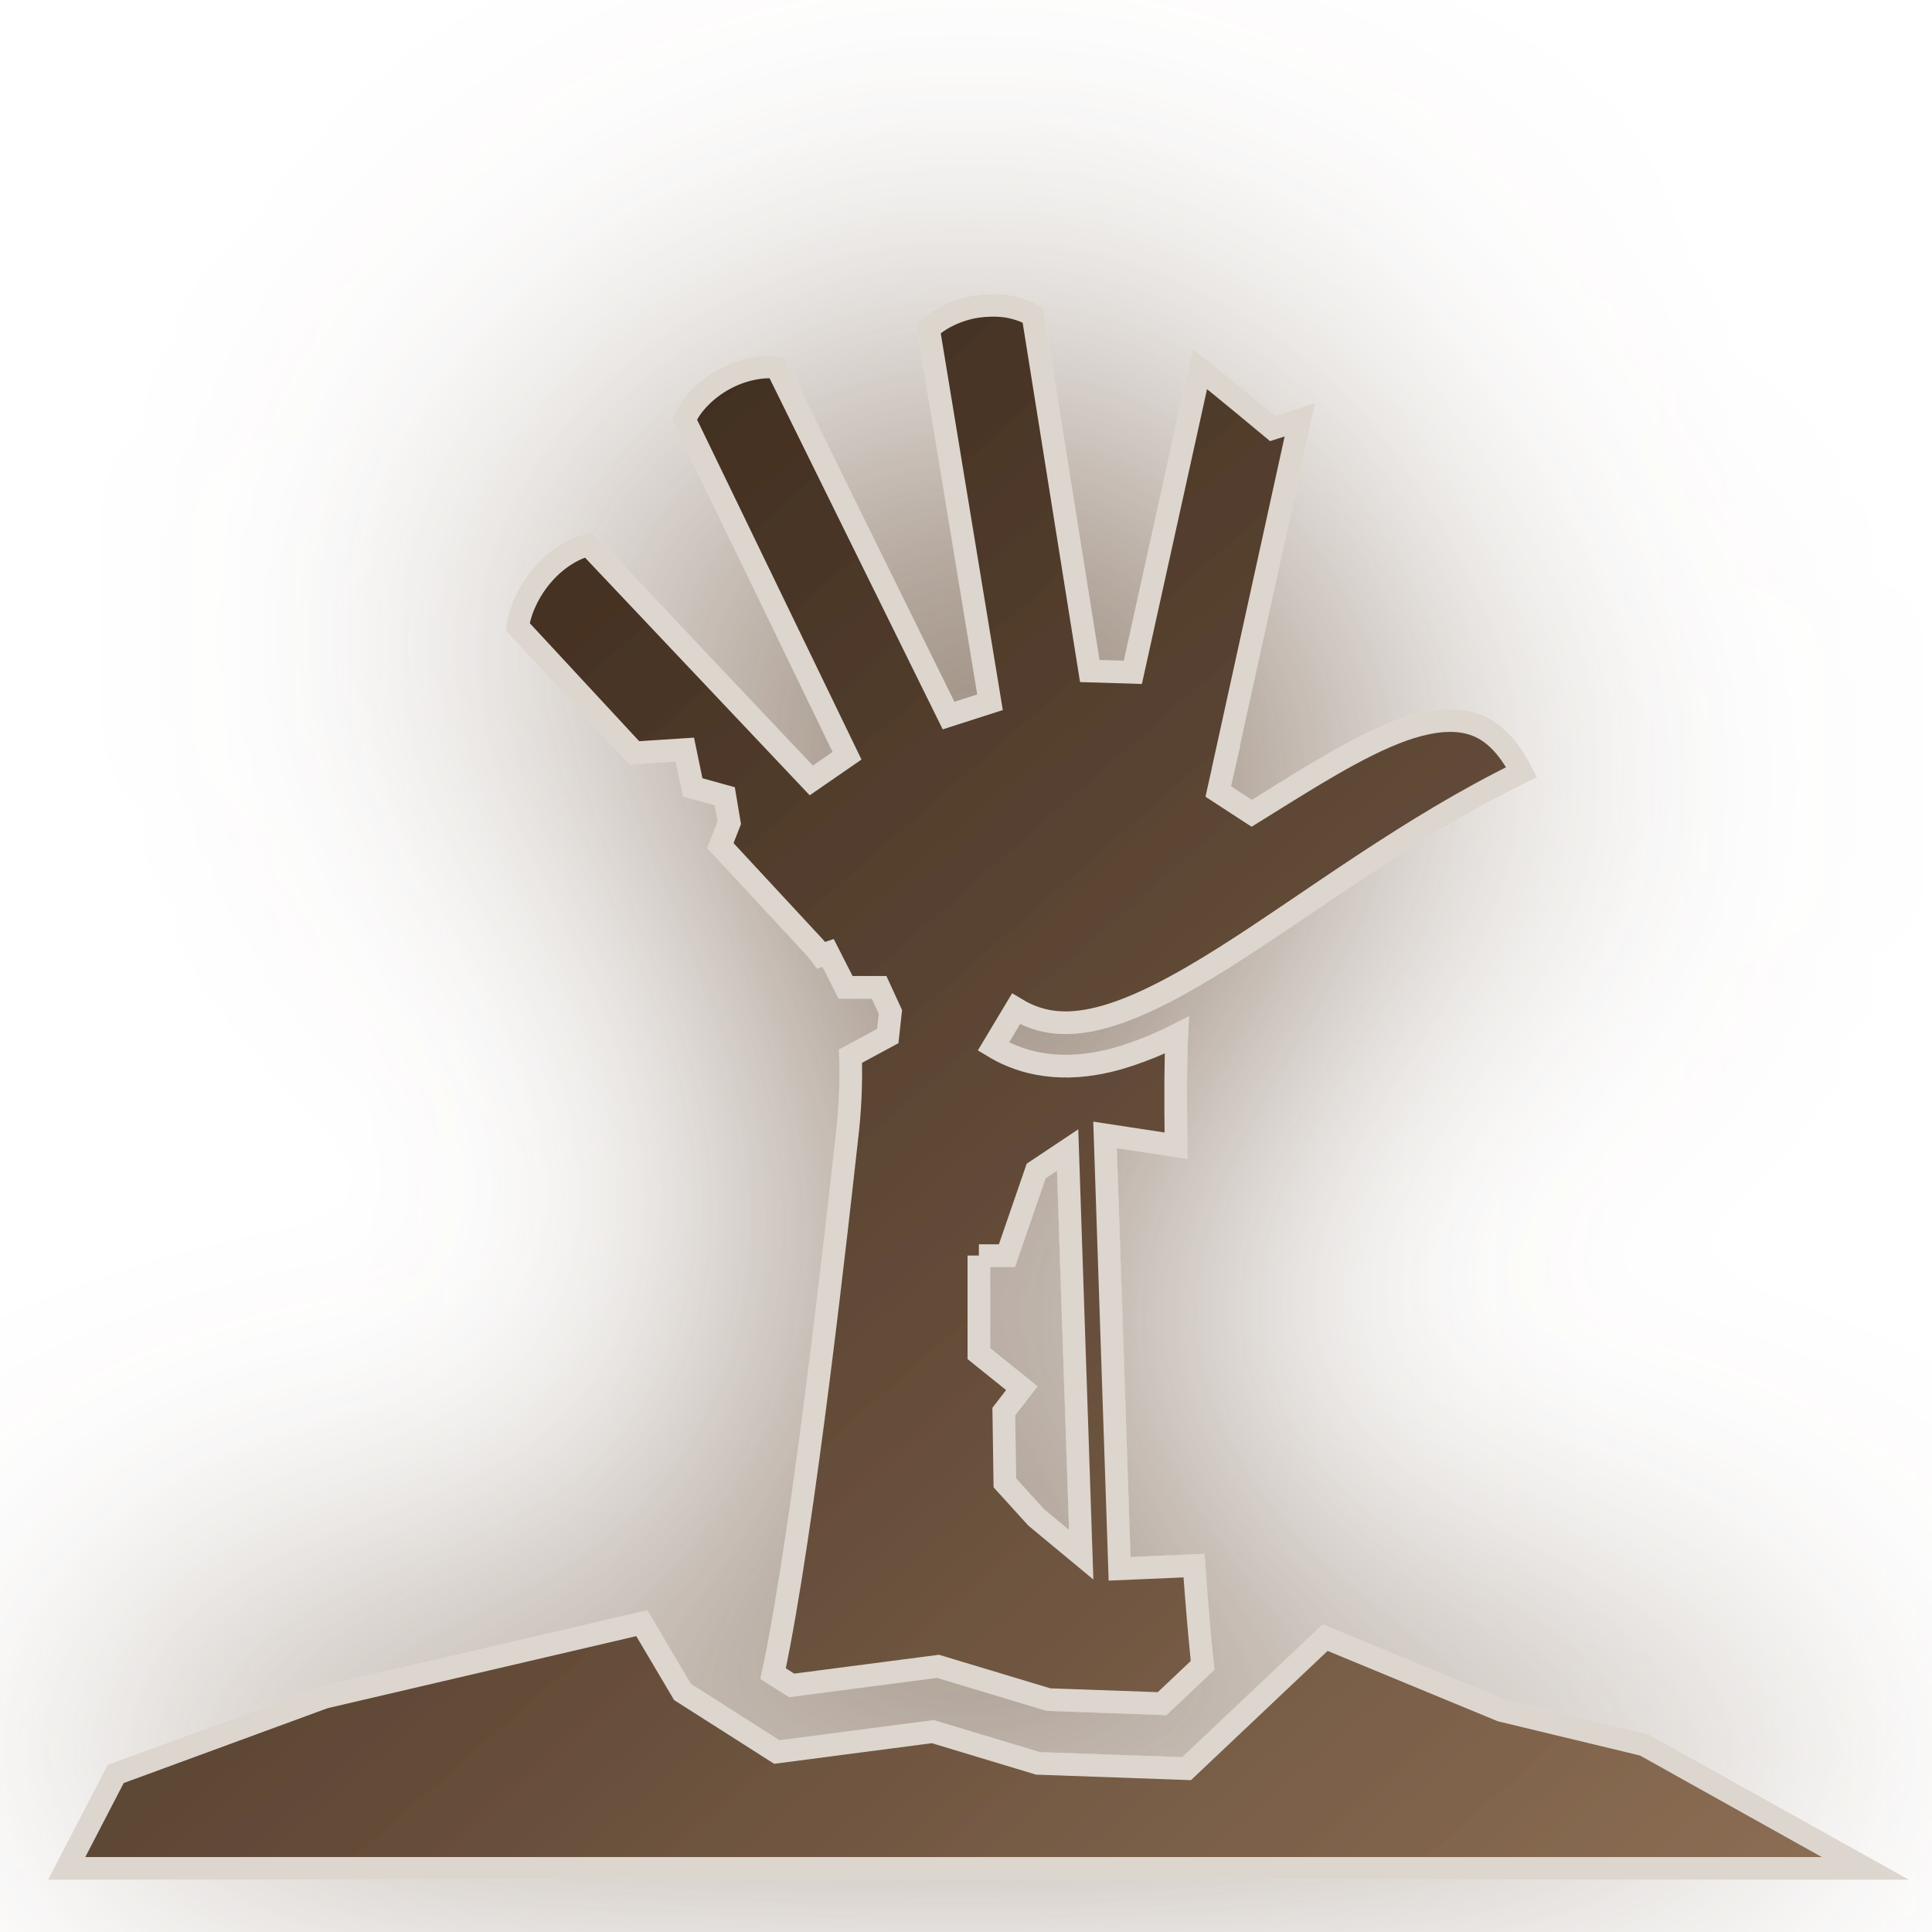
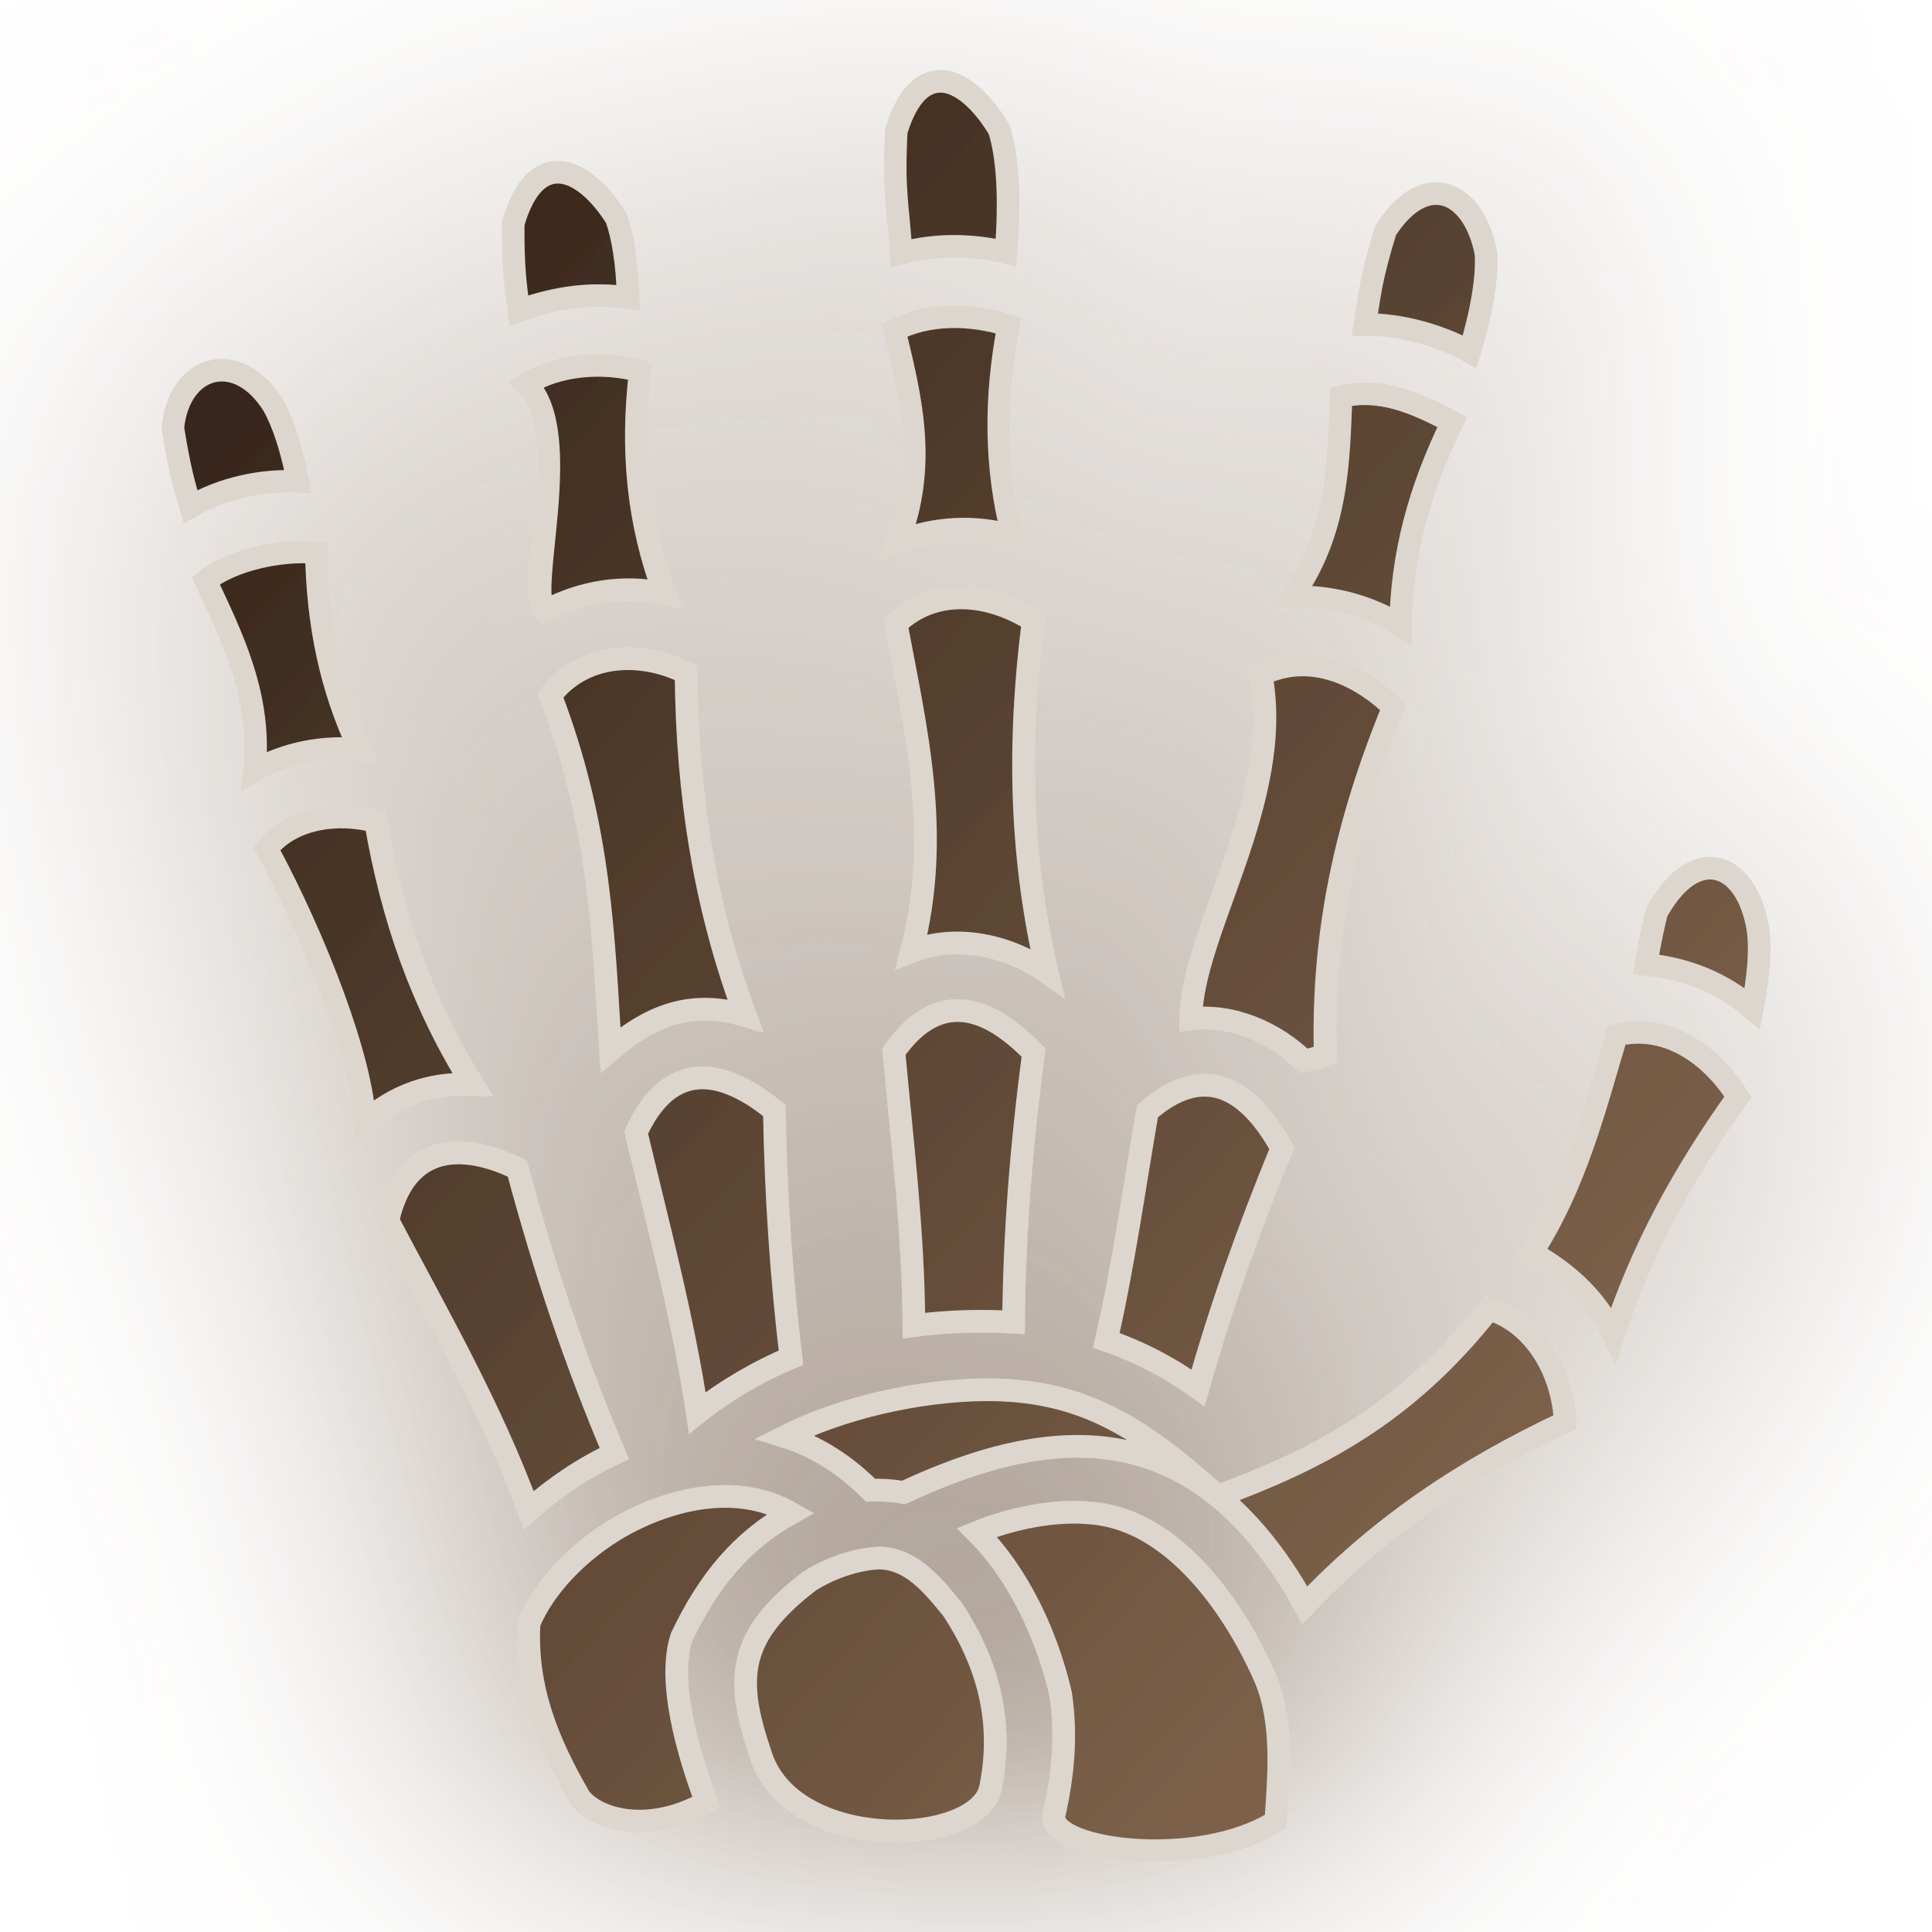
<svg xmlns="http://www.w3.org/2000/svg" viewBox="0 0 512 512">
  <defs>
    <filter id="shadow-1" height="300%" width="300%" x="-100%" y="-100%">
      <feFlood flood-color="rgba(133, 113, 96, 1)" result="flood" />
      <feComposite in="flood" in2="SourceGraphic" operator="atop" result="composite" />
      <feGaussianBlur in="composite" stdDeviation="50" result="blur" />
      <feOffset dx="0" dy="0" result="offset" />
      <feComposite in="SourceGraphic" in2="offset" operator="over" />
    </filter>
-     <linearGradient x1="0" x2="1" y1="0" y2="1" id="gradient-1">
+     <linearGradient x1="0" x2="1" y1="0" y2="1" id="delapouite-skeletal-hand-gradient-1">
      <stop offset="0%" stop-color="#2e1e14" stop-opacity="1" />
      <stop offset="100%" stop-color="#8d6f55" stop-opacity="1" />
    </linearGradient>
  </defs>
  <g class="" style="" transform="translate(0,0)">
-     <path d="M30.653 470.114l55.34-20.32 84.09-19.62 10.78 18.22 25 15.92 41.34-5.41 27.86 8.41 39.41 1.4 36.71-34.72 46.68 19.3 37.84 9.11 58.628 32.737H17.67zm238.6-202.77l-6 10c10.09 6.1 21.58 6.39 32.88 3.21a92.26 92.26 0 0 0 15.72-6.22c-.31 6.28-.36 16.58-.19 29.29l-18.82-2.87 3.86 115 19.72-.85c.69 9.53 1.45 18.47 2.27 26.44l-10.72 10.14-30.09-1.07-25.79-7.77-3.5-1.06-3.62.47-35.2 4.59-4.89-3.12c8.11-37.88 17.45-123.11 19.51-141.7.89-7.27 1.226-14.6 1-21.92l9.89-5.34.7-6.39-3-6.52h-8.88l-4.65-9.13-1.83.63a30 30 0 0 0-2.63-3.11l-.08-.08-24-25.88 2.36-6-1.18-7.08-8.51-2.36-2.07-10-13.35.87-30.95-33.39c.53-4.33 3-9.83 6.9-14.16 3.7-4.16 8.26-6.81 11.88-7.54l59 62.41 9.49-6.55-43.09-89.08c1.73-4 5.71-8.14 10.73-10.83 4.84-2.6 10.11-3.49 13.75-3l45.5 92.27 11-3.53-16.29-98.92c2.68-2.68 7.66-5.23 13-6a27.14 27.14 0 0 1 3.55-.27h1.17a21.3 21.3 0 0 1 9.93 2.59l15.06 94.32 11.43.35 17.77-80.41c5.89 4.64 19.24 15.77 19.24 15.77l7.25-2.3-19.62 89.33h.06l-1.44 6.31-.64 2.88 8.88 5.78c14.3-8.86 28.38-18 40.27-22.17 7.78-2.7 14.2-3.2 19.36-1.17 4.25 1.67 8.26 5.37 11.9 12.43-29.73 14.51-55.85 34.55-78.25 48.74-11.87 7.52-22.69 13.34-32 16-9.31 2.66-16.73 2.22-23.75-2.03zm-9.84 65.39v26l11.38 9.15-4.78 6.2.28 18.89 8.3 9.15 11.94 9.9-3.6-107.26-8.34 5.56-7.74 22.43h-7.44z" fill="url(#gradient-1)" stroke="#ddd6ce" stroke-opacity="1" stroke-width="6" filter="url(#shadow-1)" />
+     <path d="M237.5 34.83c-.8 16.4.4 18.5 1.3 32.3 9.3-2.57 19.1-2.28 27.8-.2 1.2-14.6.4-25.7-1.8-32.6-8.8-14.67-21.3-19.44-27.3.5zM136 59.23c-.1 11.8.6 16.4 1.5 23.1 10.1-3.67 19.5-4.81 29-3.4-.3-9.2-1.4-16.3-3.2-21.2-8.9-14.06-21.5-18.62-27.3 1.5zm231.2 1.8c-3.9 12.7-4.2 16.7-5.5 25 9.7-.17 20.3 3.07 27.8 7.2 3.3-11 4.7-19.9 4.3-26.1-3.2-16.59-16-22.53-26.6-6.1zM237 87.53c4 16.67 9.1 35.37.9 56.07 10.2-4 20.8-4.4 30.5-1.5-4.7-18.2-4.8-36.5-1.1-55.87-10-3.21-21.4-3.31-30.3 1.3zm-97.5 14.27c13.2 12.8-.5 56.2 5 60.1 10.1-5.3 21-6.9 31.6-4.6-7.1-18.8-8.9-38.2-6.4-58.97-9.8-2.72-21.8-1.84-30.2 3.47zm-93.7 11.6c1.7 10.7 3 15.3 4.7 20.9 8.7-5 18.7-7.1 28.49-6.7-1.73-8.9-3.99-15.6-6.49-20.1-9.56-15.42-25.07-10.78-26.7 5.9zm309.6-8.3c-.7 16.8-.7 35.8-13.2 53.2.4 0 .8-.1 1.2-.1 10-.2 19.9 2.7 27.8 7.6.2-18.6 5-36.3 13.7-53.9-9.7-5.2-19.2-9.3-29.5-6.8zM54.5 153.9c6.8 14.6 15 30.6 12.9 50.4 8.74-4.9 18.49-6.6 27.95-5.7-7.67-16.1-11.2-33.3-11.5-52.2-9.6-.8-22.27 1.9-29.35 7.5zm183 11.4c5.1 27.4 12.2 55.7 4.1 86.8 12.2-4.8 26.2-1.3 35.9 5.6-7.1-30.3-7.9-60.4-3.7-93.2-12.2-7.8-26.6-8.6-36.3.8zm-91.6 19c13.4 34.9 14 64.5 15.9 93.9 11.5-9.8 22.2-13.1 35.7-9.1-10.7-28.7-15.4-58.1-15.7-90.8-12.5-6.2-27.5-5-35.9 6zm188.3-5.5c6.3 33.2-18.4 68.1-18.6 91.2 11.2-1.4 22.6 3.9 29.9 11.1 2.1-.3 4-.9 5.7-1.6-.9-31.9 5.4-61.3 18.1-92.1-9.9-9.5-22.8-14.6-35.1-8.6zM70.7 224.9c13.1 24.3 25.3 56 25.96 72.6 7.74-7.3 17.84-10.6 27.64-10.1.4 0 .7.1 1 .1-13.4-21.4-21.4-44.1-25.77-69.8-10.05-2.7-22.37-1-28.83 7.2zM439 241.8c-1.5 6.2-2.2 10.3-2.8 13.8 11.1 1.1 20.4 5.1 28.2 11.7 1.7-8.8 2.2-15.8 1.5-20.9-2.9-18.2-16.7-23.2-26.9-4.6zm-202.1 36.9c2.2 24.1 5.2 48.1 5.3 72.6 9-1.2 18-1.4 26.4-.9.2-23 2-46.6 5.3-71.4-13.8-14.3-26.4-15.4-37-.3zm191.5-4.4c-5.7 19.1-10.7 39.4-22.5 57.7 10 5.6 17.3 12.6 21.7 21.9 7.3-22.2 18.3-42.8 33-63.2-7.3-11.6-19.2-19.6-32.2-16.4zm-259.8 25.8c5.8 24.6 12.4 48.9 16.2 74.3 7.8-6.2 17-11.4 24.8-14.6-2.5-21-4-42.6-4.4-65.5-16.1-13.1-28.7-11.4-36.6 5.8zm135.5-5.6c-3.5 20.2-6.3 40.6-10.9 60.7 9 3.1 17.1 7.4 24.3 12.6 5.9-21 13.3-41.9 22.2-63.5-9.8-17.7-21.7-21.9-35.6-9.8zm-201.3 29c13.1 24.9 27.3 49.4 37.3 76.7 7.4-6.4 14.5-11.2 22.7-15-10.1-23.7-18.5-48.6-25.7-75.5-17-8.2-30.3-4.6-34.3 13.8zm291.8 23.4c-22.3 28.3-46.1 40.1-71.8 49.6 9.7 8 17.3 18.4 23 28.9 19.4-20.5 41.9-35.8 69-48.5-.6-13.5-8.2-26.4-20.2-30zm-133.1 21.4c-18.6.1-39 5.1-53.5 12.4 8.7 2.7 16.3 7.8 22.7 14.2 2.9-.1 5.9.1 8.8.6 29.4-13.7 57.9-18.8 82.4.3-20.5-18.3-35.8-27.5-60.4-27.5zm-96.8 36.1c-11.2 6.4-20.5 16.1-24.5 25.8-.9 17.4 5 31.6 13.5 46.3 4.6 5.8 18.3 9.7 33.5 1.1-5.2-13.8-10.3-32.2-6.6-43.7 7.2-15.2 16.1-25.7 29-32.9-14.3-8.2-32-3.8-44.9 3.4zm94.2 1.7c3.2 3.2 6.1 6.8 8.6 10.6 6.6 9.9 11.1 21.5 13.6 32.3 1.7 11.5.5 22.1-1.8 32.2-1 9.3 38.5 14.4 58.8 1.5.8-12 2.1-25.8-2.6-37.5-8.1-18.8-22.7-39-41.2-43.4-11.6-2.7-25.5.3-35.4 4.3zm-26.2 6.8c-6.7.4-13.7 3.2-18.3 6.2-18.6 14.3-19.8 25.3-13 45.3 7.7 26.9 58 25.2 61.1 9.3 3.6-17.7-.9-33.2-10-47.1-5.6-6.9-11.2-13.7-19.8-13.7z" fill="url(#delapouite-skeletal-hand-gradient-1)" stroke="#ddd6ce" stroke-opacity="1" stroke-width="6" filter="url(#shadow-1)" />
  </g>
</svg>
